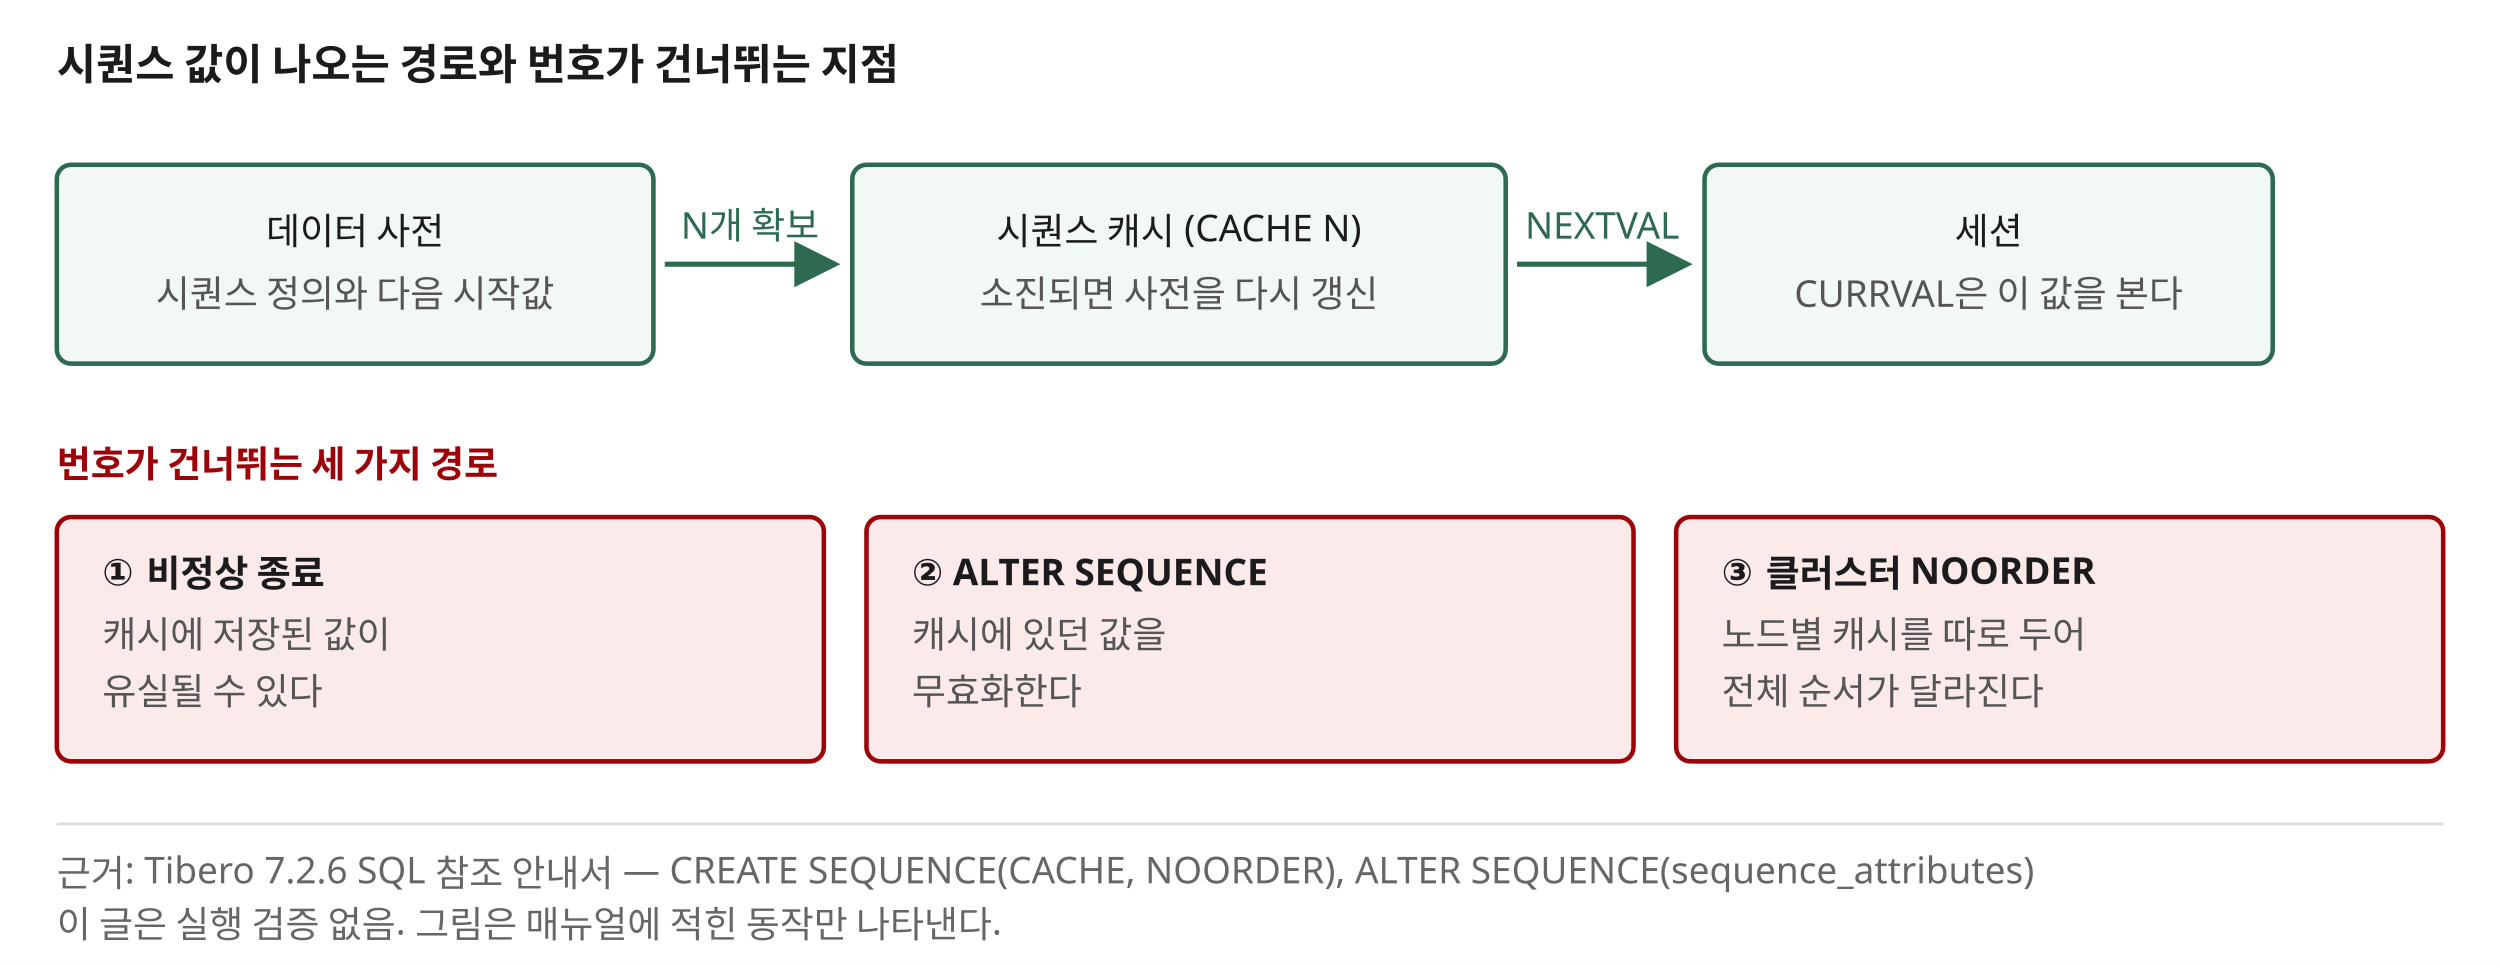
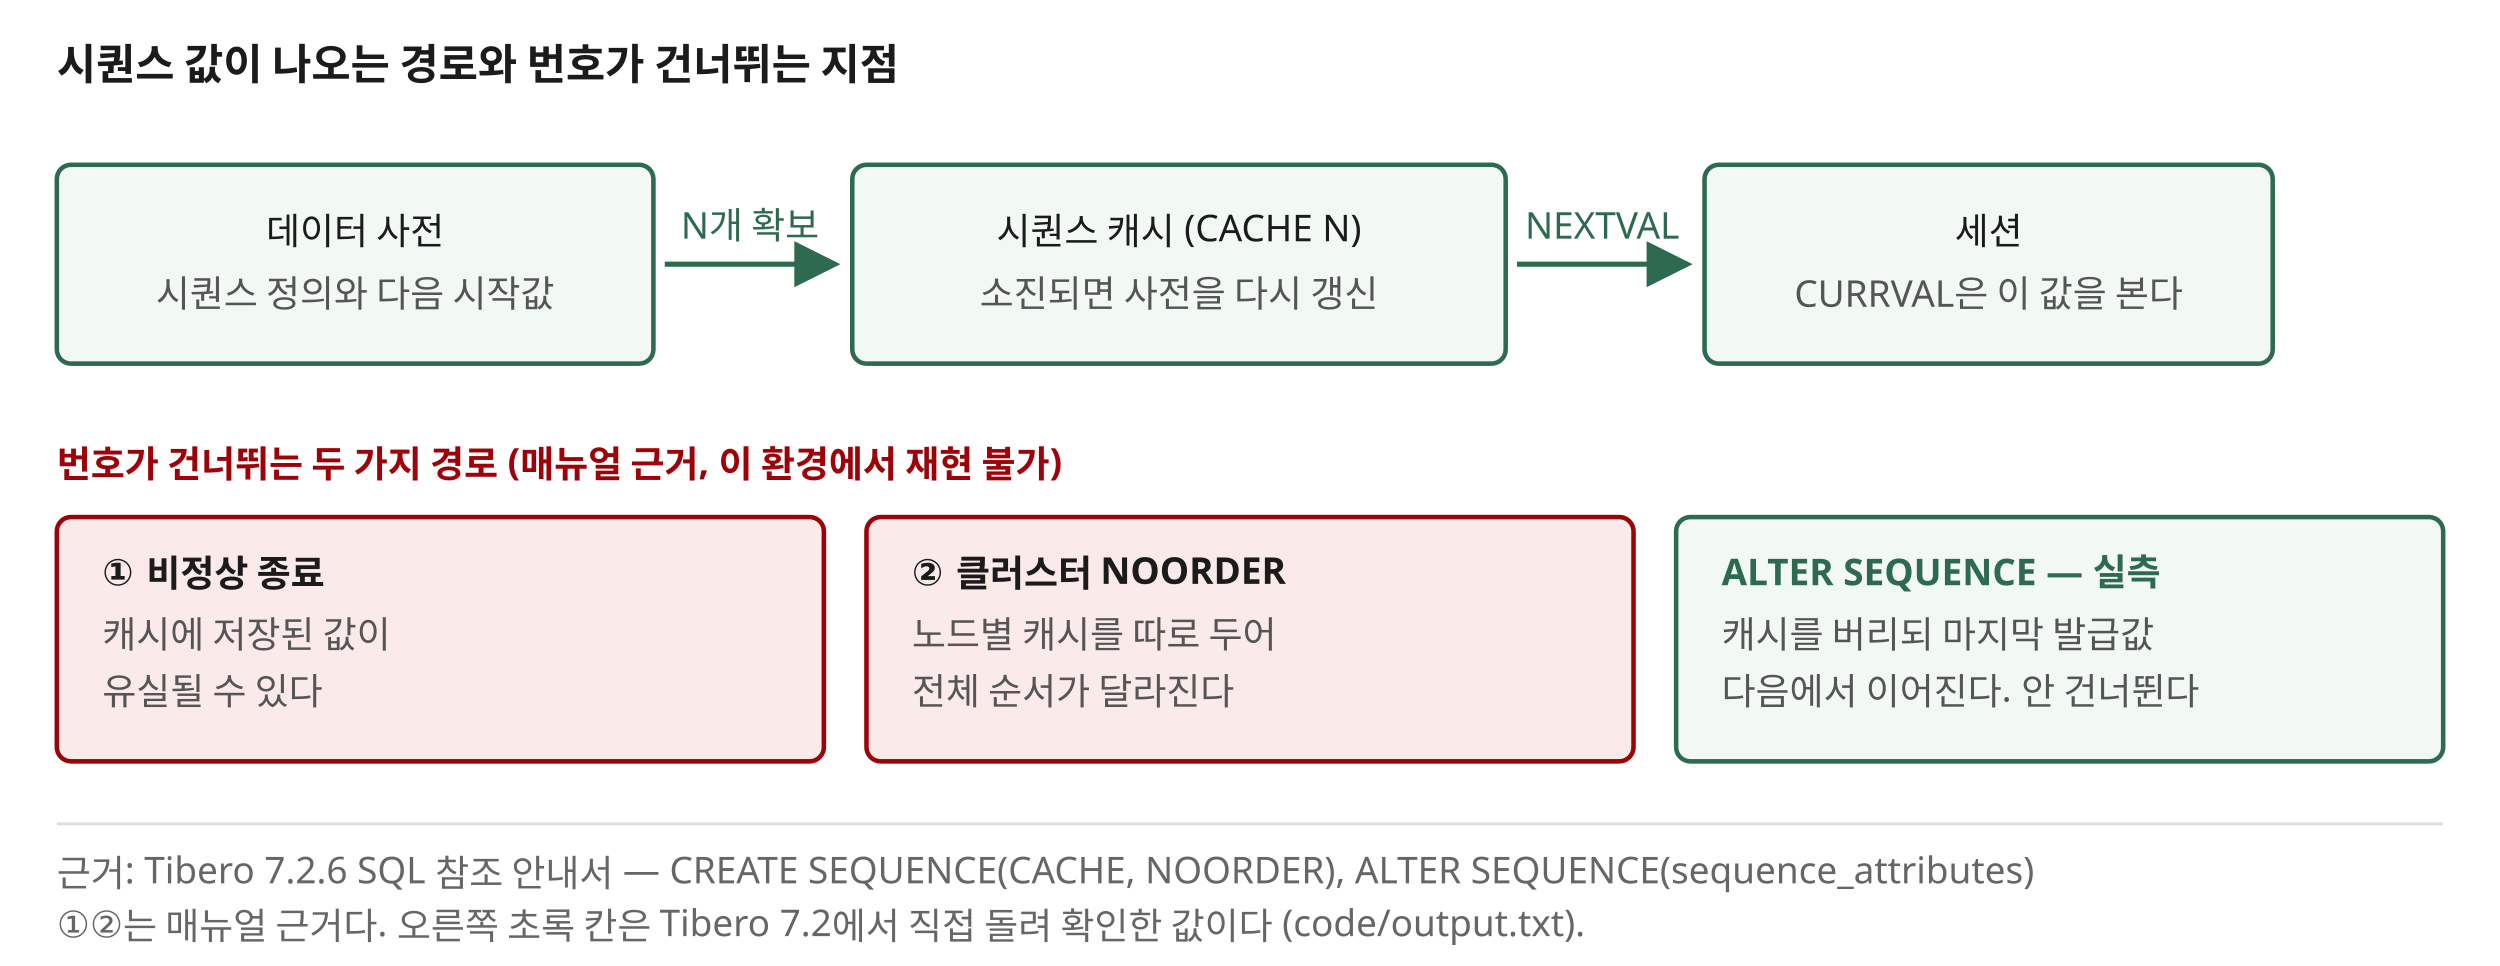
<svg xmlns="http://www.w3.org/2000/svg" width="880" height="340" viewBox="0 0 880 340" font-family="system-ui, 'Malgun Gothic', sans-serif">
  <rect x="0" y="0" width="880" height="340" fill="#ffffff" />
  <text x="20" y="28" font-size="15" font-weight="700" fill="#1b1b1b">시퀀스 값이 나오는 경로와 번호가 건너뛰는 지점</text>
  <defs>
    <marker id="arrowDark" markerWidth="9" markerHeight="9" refX="8" refY="4.5" orient="auto">
      <path d="M0,0 L9,4.5 L0,9 z" fill="#2d6a4f" />
    </marker>
  </defs>
  <rect x="20" y="58" width="210" height="70" rx="5" fill="#f2f8f4" stroke="#2d6a4f" stroke-width="1.6" />
  <text x="125" y="86" font-size="13" text-anchor="middle" fill="#1b1b1b">데이터 사전</text>
  <text x="125" y="108" font-size="13" text-anchor="middle" fill="#555555">시퀀스 정의와 다음 시작값</text>
  <line x1="234" y1="93" x2="294" y2="93" stroke="#2d6a4f" stroke-width="1.8" marker-end="url(#arrowDark)" />
  <text x="264" y="84" font-size="13" text-anchor="middle" fill="#2d6a4f">N개 확보</text>
  <rect x="300" y="58" width="230" height="70" rx="5" fill="#f2f8f4" stroke="#2d6a4f" stroke-width="1.6" />
  <text x="415" y="86" font-size="13" text-anchor="middle" fill="#1b1b1b">시퀀스 캐시 (CACHE N)</text>
  <text x="415" y="108" font-size="13" text-anchor="middle" fill="#555555">소진되면 사전을 다시 갱신</text>
  <line x1="534" y1="93" x2="594" y2="93" stroke="#2d6a4f" stroke-width="1.8" marker-end="url(#arrowDark)" />
  <text x="564" y="84" font-size="13" text-anchor="middle" fill="#2d6a4f">NEXTVAL</text>
  <rect x="600" y="58" width="200" height="70" rx="5" fill="#f2f8f4" stroke="#2d6a4f" stroke-width="1.6" />
  <text x="700" y="86" font-size="13" text-anchor="middle" fill="#1b1b1b">세션</text>
  <text x="700" y="108" font-size="13" text-anchor="middle" fill="#555555">CURRVAL은 이 값을 본다</text>
-   <text x="20" y="168" font-size="13" font-weight="600" fill="#9d0208">번호가 건너뛰는 세 가지 경로</text>
+   <text x="20" y="168" font-size="13" font-weight="600" fill="#9d0208">번호가 건너뛰는 두 가지 경로 (매뉴얼 근거, 이 환경에서 재현 불가)</text>
  <rect x="20" y="182" width="270" height="86" rx="5" fill="#fbeaea" stroke="#9d0208" stroke-width="1.6" />
  <text x="36" y="206" font-size="13" font-weight="600" fill="#1b1b1b">① 비정상 종료</text>
  <text x="36" y="228" font-size="13" fill="#555555">캐시에 저장된 값이</text>
  <text x="36" y="248" font-size="13" fill="#555555">유실될 수 있다</text>
  <rect x="305" y="182" width="270" height="86" rx="5" fill="#fbeaea" stroke="#9d0208" stroke-width="1.6" />
-   <text x="321" y="206" font-size="13" font-weight="600" fill="#1b1b1b">② ALTER SEQUENCE</text>
-   <text x="321" y="228" font-size="13" fill="#555555">캐시에 있던 값을</text>
-   <text x="321" y="248" font-size="13" fill="#555555">무효화한다</text>
-   <rect x="590" y="182" width="270" height="86" rx="5" fill="#fbeaea" stroke="#9d0208" stroke-width="1.6" />
-   <text x="606" y="206" font-size="13" font-weight="600" fill="#1b1b1b">③ 클러스터 NOORDER</text>
-   <text x="606" y="228" font-size="13" fill="#555555">노드별 캐시를 따로 두어</text>
-   <text x="606" y="248" font-size="13" fill="#555555">전체 순서가 달라진다</text>
+   <text x="321" y="206" font-size="13" font-weight="600" fill="#1b1b1b">② 클러스터 NOORDER</text>
+   <text x="321" y="228" font-size="13" fill="#555555">노드별 캐시를 따로 두어</text>
+   <text x="321" y="248" font-size="13" fill="#555555">전체 순서가 달라진다</text>
+   <rect x="590" y="182" width="270" height="86" rx="5" fill="#f2f8f4" stroke="#2d6a4f" stroke-width="1.6" />
+   <text x="606" y="206" font-size="13" font-weight="600" fill="#2d6a4f">ALTER SEQUENCE — 실측</text>
+   <text x="606" y="228" font-size="13" fill="#555555">캐시를 버리되 마지막 발급값</text>
+   <text x="606" y="248" font-size="13" fill="#555555">다음에서 이어진다. 안 건너뛴다</text>
  <line x1="20" y1="290" x2="860" y2="290" stroke="#dddddd" stroke-width="1" />
  <text x="20" y="312" font-size="13" fill="#666666">근거: Tibero 7.2.6 SQL 참조 안내서 — CREATE SEQUENCE(CACHE, NOORDER), ALTER SEQUENCE(sequence_attributes)</text>
-   <text x="20" y="330" font-size="13" fill="#666666">이 글은 실행 검증 없음. 그림은 매뉴얼에 적힌 동작만 나타낸다.</text>
+   <text x="20" y="330" font-size="13" fill="#666666">①②는 매뉴얼 근거다. 오른쪽 초록 칸은 Tibero 7.2에서 직접 돌려 확인한 값이다 (code/output.txt).</text>
</svg>
